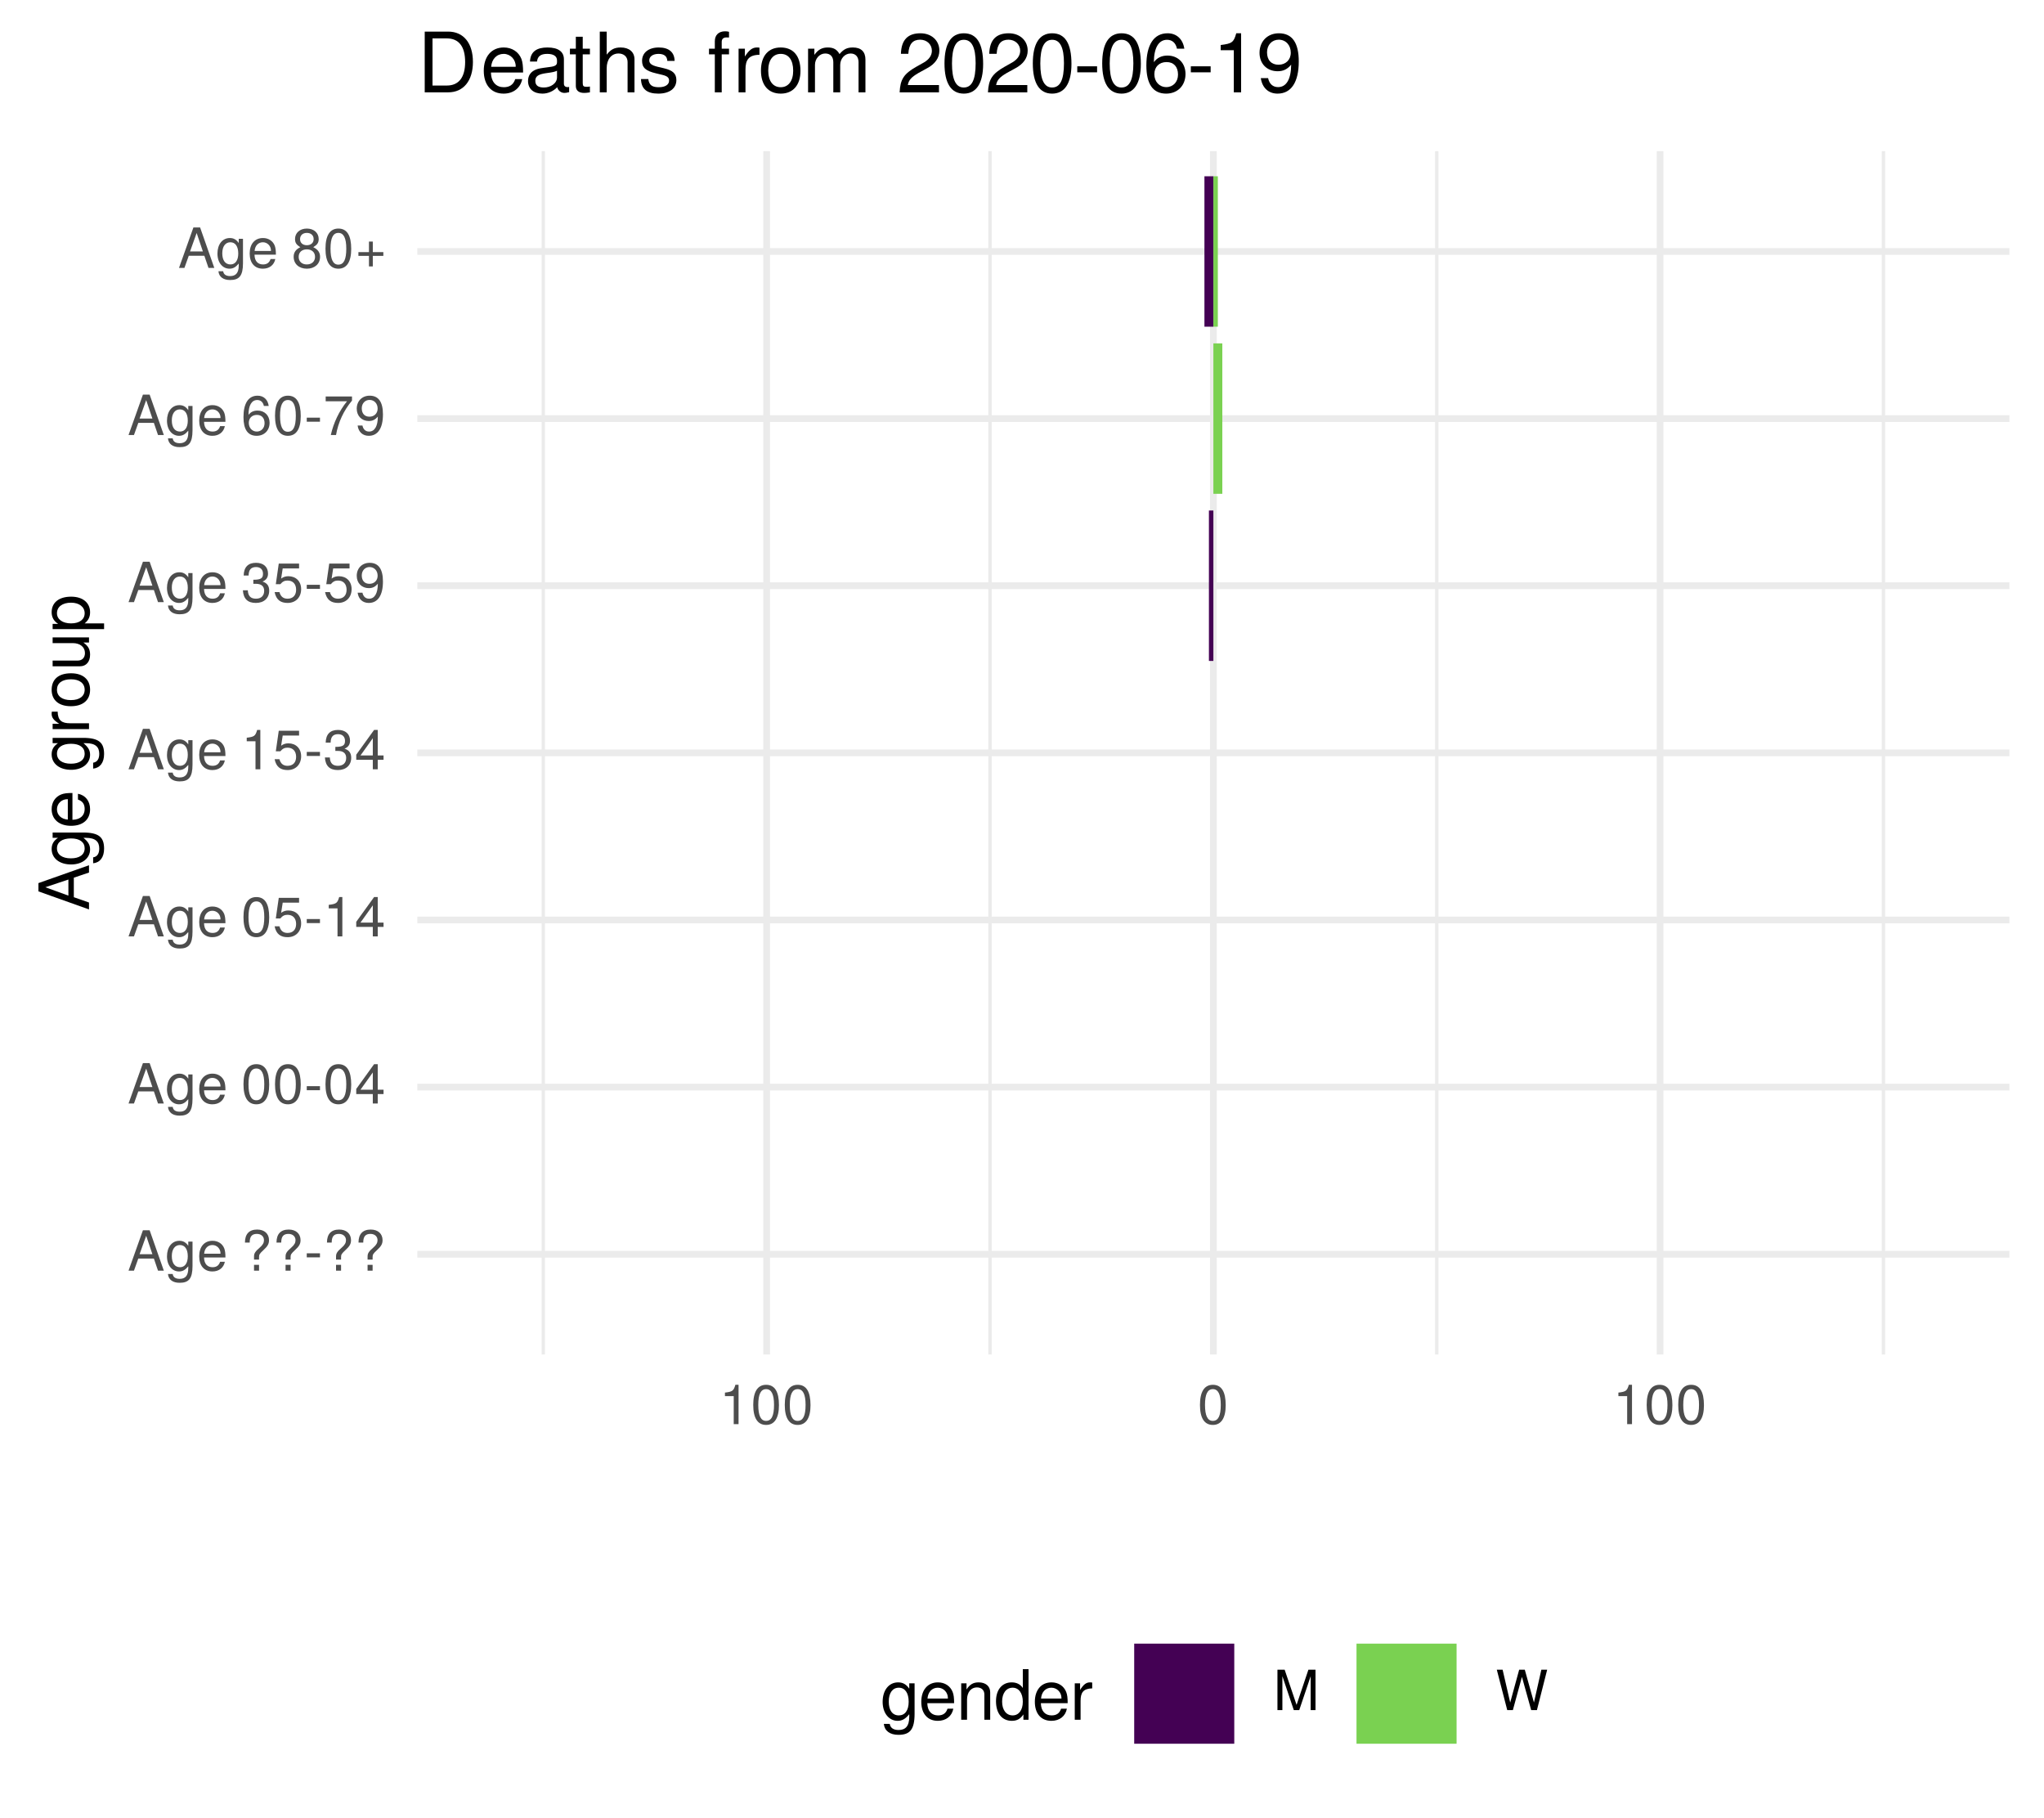
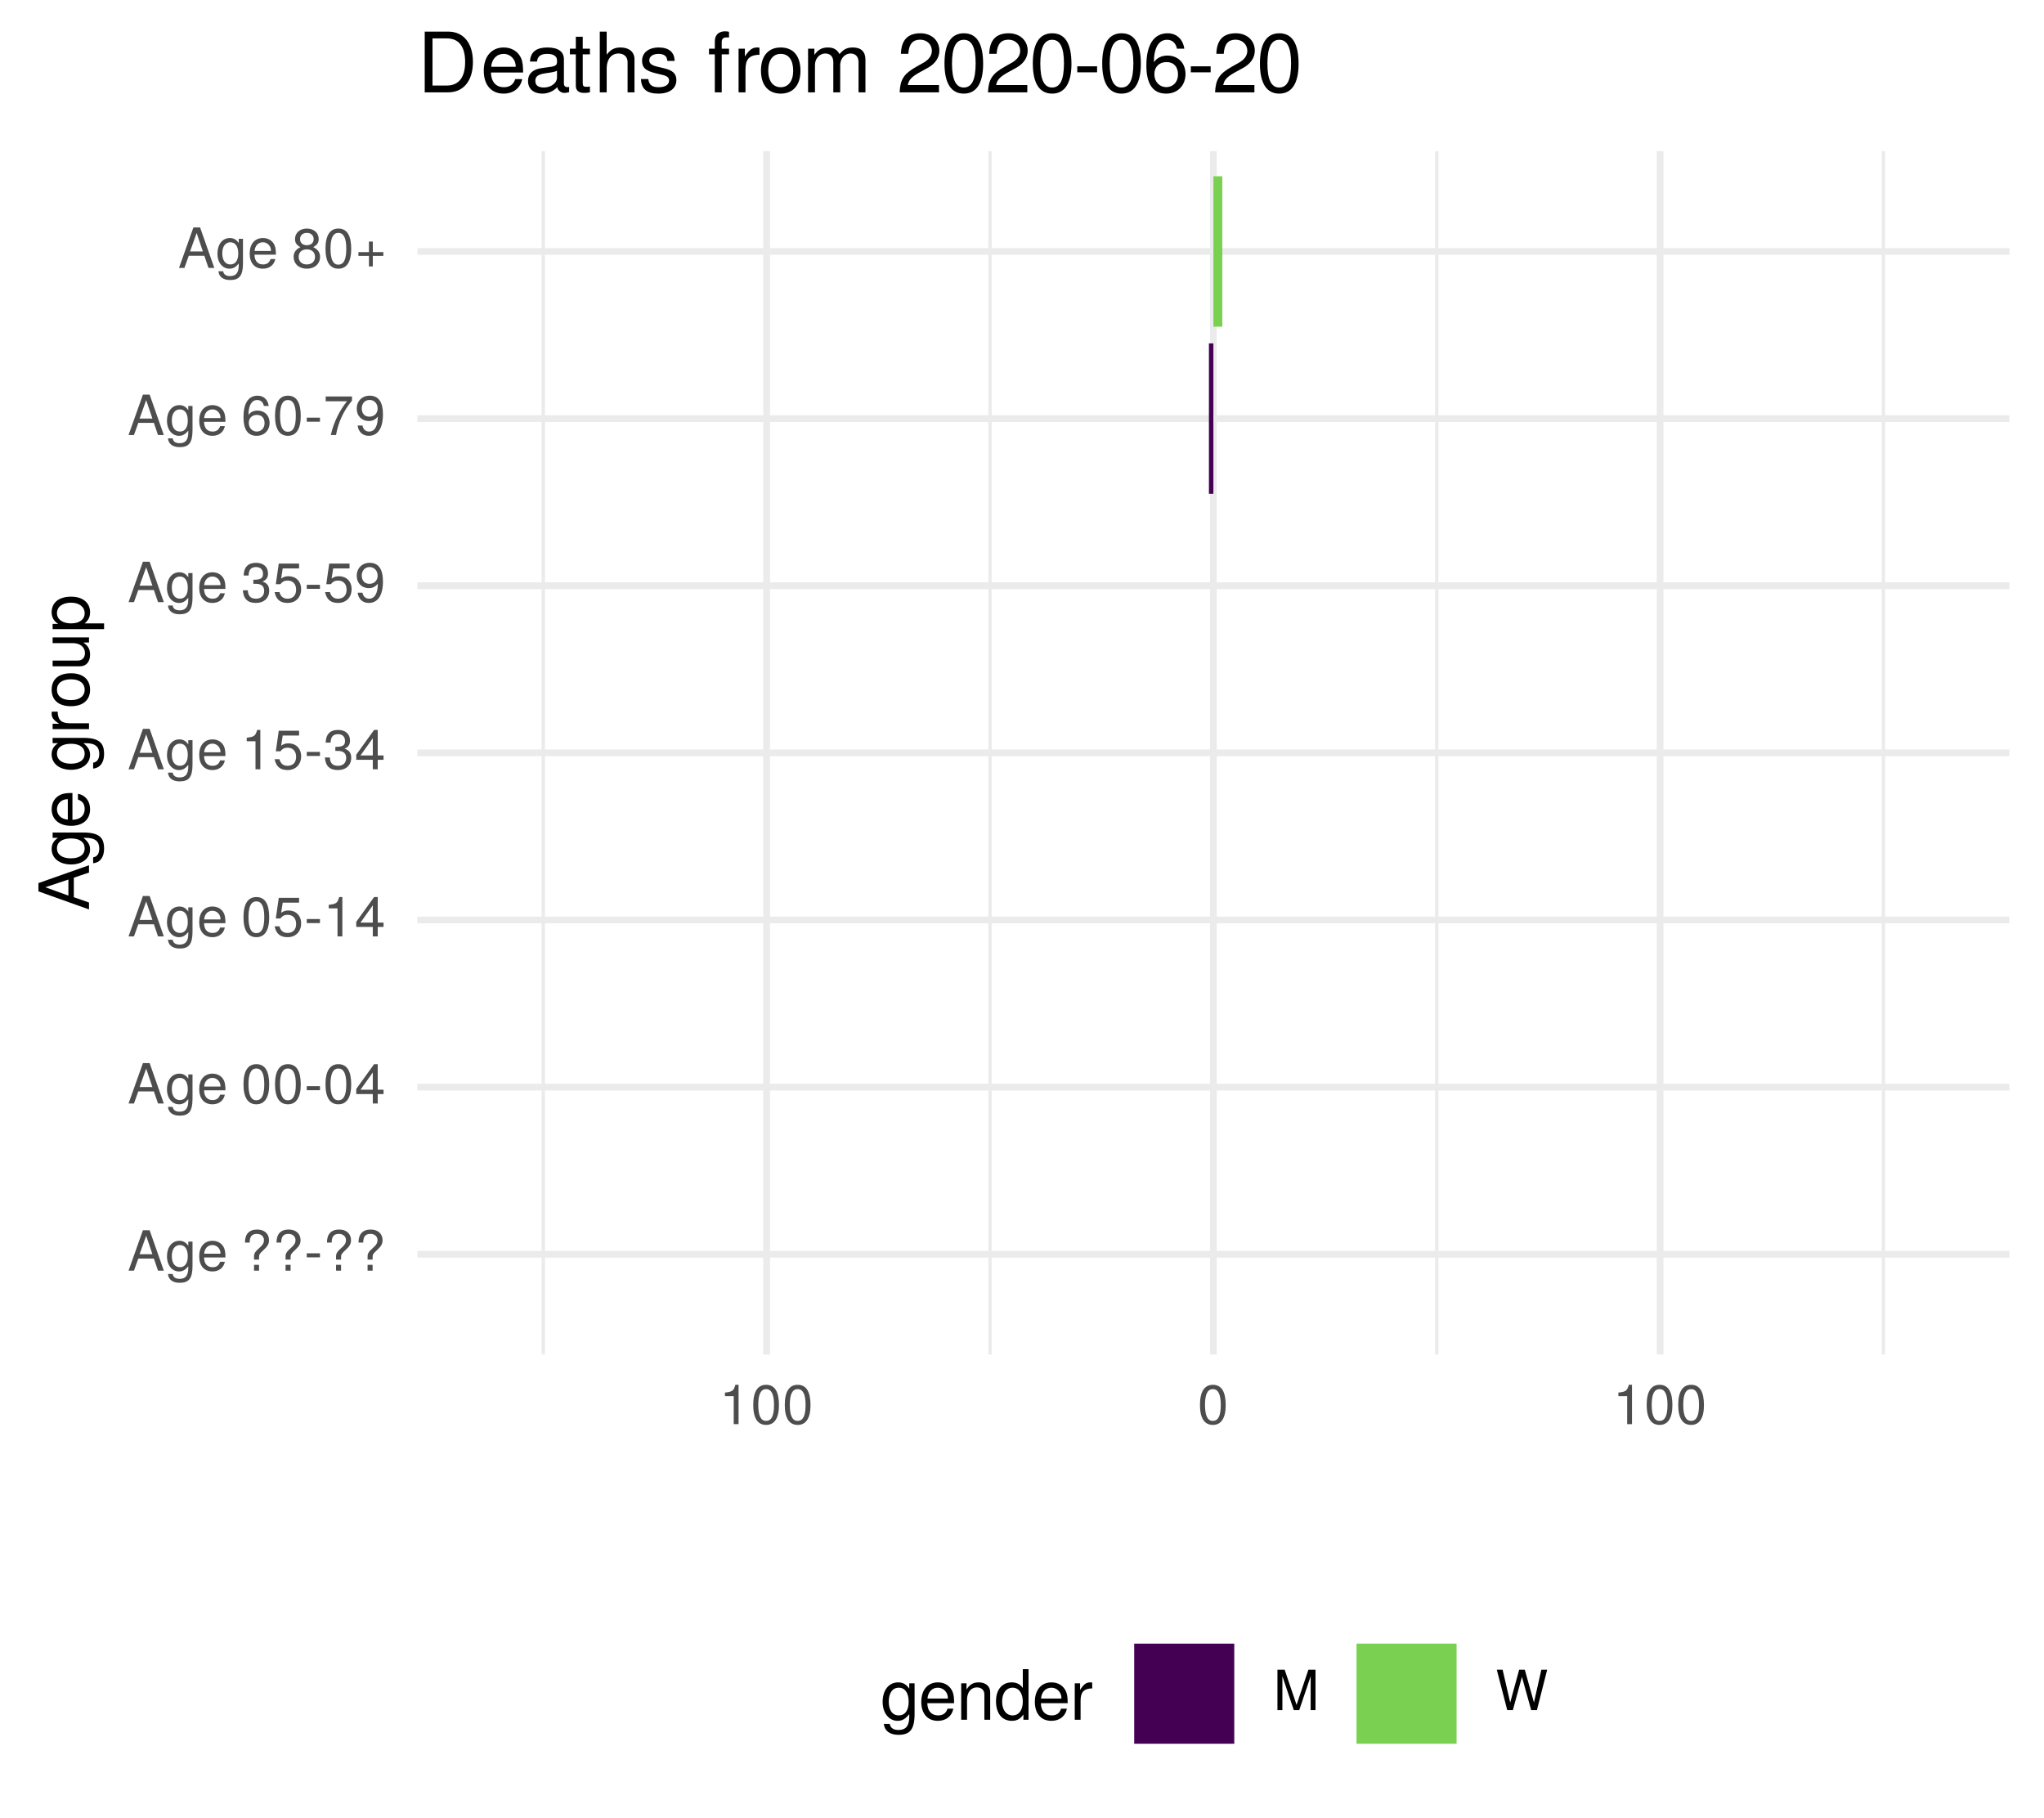
<svg xmlns="http://www.w3.org/2000/svg" xmlns:xlink="http://www.w3.org/1999/xlink" width="324pt" height="288pt" viewBox="0 0 324 288" version="1.1">
  <defs>
    <g>
      <symbol overflow="visible" id="glyph0-0">
        <path style="stroke:none;" d="" />
      </symbol>
      <symbol overflow="visible" id="glyph0-1">
        <path style="stroke:none;" d="M 5.75 0 L 3.5 -6.406 L 2.438 -6.406 L 0.156 0 L 1.016 0 L 1.703 -1.922 L 4.172 -1.922 L 4.828 0 Z M 3.938 -2.609 L 1.906 -2.609 L 2.953 -5.531 Z M 3.938 -2.609 " />
      </symbol>
      <symbol overflow="visible" id="glyph0-2">
        <path style="stroke:none;" d="M 4.297 -0.75 L 4.297 -4.609 L 3.625 -4.609 L 3.625 -3.938 C 3.25 -4.484 2.812 -4.734 2.219 -4.734 C 1.047 -4.734 0.25 -3.75 0.25 -2.266 C 0.25 -0.812 1.078 0.125 2.156 0.125 C 2.734 0.125 3.141 -0.109 3.625 -0.688 L 3.625 -0.391 C 3.625 0.828 3.125 1.297 2.266 1.297 C 1.688 1.297 1.234 1.094 1.156 0.531 L 0.406 0.531 C 0.484 1.406 1.156 1.922 2.25 1.922 C 3.688 1.922 4.297 1.281 4.297 -0.75 Z M 3.547 -2.281 C 3.547 -1.172 3.078 -0.547 2.312 -0.547 C 1.5 -0.547 1.016 -1.188 1.016 -2.312 C 1.016 -3.406 1.516 -4.062 2.297 -4.062 C 3.094 -4.062 3.547 -3.391 3.547 -2.281 Z M 3.547 -2.281 " />
      </symbol>
      <symbol overflow="visible" id="glyph0-3">
        <path style="stroke:none;" d="M 4.516 -2.094 C 4.516 -2.766 4.453 -3.188 4.328 -3.531 C 4.031 -4.281 3.328 -4.734 2.469 -4.734 C 1.172 -4.734 0.359 -3.797 0.359 -2.281 C 0.359 -0.766 1.156 0.125 2.453 0.125 C 3.5 0.125 4.234 -0.469 4.422 -1.406 L 3.672 -1.406 C 3.469 -0.797 3.062 -0.547 2.469 -0.547 C 1.703 -0.547 1.141 -1.031 1.125 -2.094 Z M 3.734 -2.75 C 3.734 -2.75 3.734 -2.703 3.719 -2.688 L 1.141 -2.688 C 1.203 -3.516 1.719 -4.062 2.453 -4.062 C 3.172 -4.062 3.734 -3.469 3.734 -2.75 Z M 3.734 -2.75 " />
      </symbol>
      <symbol overflow="visible" id="glyph0-4">
        <path style="stroke:none;" d="" />
      </symbol>
      <symbol overflow="visible" id="glyph0-5">
        <path style="stroke:none;" d="M 4.422 -4.828 C 4.422 -5.859 3.688 -6.516 2.547 -6.516 C 1.281 -6.516 0.609 -5.812 0.609 -4.453 L 1.359 -4.453 C 1.359 -5.422 1.719 -5.828 2.5 -5.828 C 3.172 -5.828 3.625 -5.422 3.625 -4.828 C 3.625 -4.422 3.438 -4.078 2.969 -3.672 C 2.453 -3.203 2.453 -3.203 2.297 -3 C 2.109 -2.75 2.047 -2.547 2.047 -2.234 L 2.047 -1.75 L 2.844 -1.75 L 2.844 -2.156 C 2.844 -2.547 2.938 -2.703 3.531 -3.25 C 4.203 -3.859 4.422 -4.25 4.422 -4.828 Z M 2.844 0 L 2.844 -0.922 L 2.047 -0.922 L 2.047 0 Z M 2.844 0 " />
      </symbol>
      <symbol overflow="visible" id="glyph0-6">
        <path style="stroke:none;" d="M 2.5 -2.109 L 2.5 -2.75 L 0.406 -2.75 L 0.406 -2.109 Z M 2.5 -2.109 " />
      </symbol>
      <symbol overflow="visible" id="glyph0-7">
        <path style="stroke:none;" d="M 4.453 -3 C 4.453 -5.156 3.781 -6.234 2.422 -6.234 C 1.078 -6.234 0.375 -5.141 0.375 -3.047 C 0.375 -0.953 1.078 0.125 2.422 0.125 C 3.734 0.125 4.453 -0.953 4.453 -3 Z M 3.672 -3.062 C 3.672 -1.297 3.266 -0.516 2.406 -0.516 C 1.578 -0.516 1.172 -1.344 1.172 -3.047 C 1.172 -4.75 1.578 -5.547 2.422 -5.547 C 3.25 -5.547 3.672 -4.734 3.672 -3.062 Z M 3.672 -3.062 " />
      </symbol>
      <symbol overflow="visible" id="glyph0-8">
        <path style="stroke:none;" d="M 4.578 -1.5 L 4.578 -2.188 L 3.656 -2.188 L 3.656 -6.234 L 3.078 -6.234 L 0.25 -2.312 L 0.25 -1.5 L 2.875 -1.5 L 2.875 0 L 3.656 0 L 3.656 -1.5 Z M 2.875 -2.188 L 0.922 -2.188 L 2.875 -4.922 Z M 2.875 -2.188 " />
      </symbol>
      <symbol overflow="visible" id="glyph0-9">
        <path style="stroke:none;" d="M 4.516 -2.062 C 4.516 -3.297 3.688 -4.109 2.5 -4.109 C 2.062 -4.109 1.703 -4 1.344 -3.734 L 1.594 -5.344 L 4.188 -5.344 L 4.188 -6.109 L 0.969 -6.109 L 0.5 -2.844 L 1.219 -2.844 C 1.578 -3.266 1.875 -3.422 2.359 -3.422 C 3.188 -3.422 3.719 -2.891 3.719 -1.969 C 3.719 -1.062 3.203 -0.547 2.359 -0.547 C 1.688 -0.547 1.266 -0.891 1.078 -1.594 L 0.312 -1.594 C 0.562 -0.359 1.266 0.125 2.375 0.125 C 3.641 0.125 4.516 -0.75 4.516 -2.062 Z M 4.516 -2.062 " />
      </symbol>
      <symbol overflow="visible" id="glyph0-10">
        <path style="stroke:none;" d="M 3.047 0 L 3.047 -6.234 L 2.547 -6.234 C 2.266 -5.281 2.094 -5.141 0.891 -5 L 0.891 -4.438 L 2.281 -4.438 L 2.281 0 Z M 3.047 0 " />
      </symbol>
      <symbol overflow="visible" id="glyph0-11">
        <path style="stroke:none;" d="M 4.453 -1.812 C 4.453 -2.562 4.141 -3.016 3.391 -3.266 C 3.969 -3.5 4.266 -3.891 4.266 -4.516 C 4.266 -5.594 3.547 -6.234 2.359 -6.234 C 1.109 -6.234 0.438 -5.547 0.406 -4.219 L 1.188 -4.219 C 1.203 -5.141 1.578 -5.562 2.375 -5.562 C 3.062 -5.562 3.469 -5.156 3.469 -4.5 C 3.469 -3.828 3.188 -3.547 1.938 -3.547 L 1.938 -2.906 L 2.359 -2.906 C 3.219 -2.906 3.656 -2.5 3.656 -1.797 C 3.656 -1.016 3.172 -0.547 2.359 -0.547 C 1.516 -0.547 1.109 -0.969 1.062 -1.875 L 0.281 -1.875 C 0.375 -0.5 1.062 0.125 2.344 0.125 C 3.625 0.125 4.453 -0.641 4.453 -1.812 Z M 4.453 -1.812 " />
      </symbol>
      <symbol overflow="visible" id="glyph0-12">
        <path style="stroke:none;" d="M 4.484 -3.266 C 4.484 -5.219 3.797 -6.234 2.375 -6.234 C 1.188 -6.234 0.328 -5.391 0.328 -4.172 C 0.328 -3.016 1.125 -2.219 2.25 -2.219 C 2.844 -2.219 3.266 -2.438 3.672 -2.922 C 3.672 -1.406 3.172 -0.547 2.281 -0.547 C 1.734 -0.547 1.359 -0.891 1.234 -1.5 L 0.469 -1.5 C 0.609 -0.469 1.281 0.125 2.234 0.125 C 3.688 0.125 4.484 -1.109 4.484 -3.266 Z M 3.641 -4.188 C 3.641 -3.422 3.094 -2.906 2.344 -2.906 C 1.594 -2.906 1.125 -3.391 1.125 -4.234 C 1.125 -5.016 1.656 -5.562 2.359 -5.562 C 3.094 -5.562 3.641 -5 3.641 -4.188 Z M 3.641 -4.188 " />
      </symbol>
      <symbol overflow="visible" id="glyph0-13">
        <path style="stroke:none;" d="M 4.516 -1.938 C 4.516 -3.094 3.719 -3.875 2.609 -3.875 C 1.984 -3.875 1.5 -3.641 1.172 -3.188 C 1.172 -4.703 1.672 -5.547 2.562 -5.547 C 3.109 -5.547 3.484 -5.203 3.609 -4.609 L 4.375 -4.609 C 4.234 -5.625 3.562 -6.234 2.609 -6.234 C 1.156 -6.234 0.375 -5.016 0.375 -2.844 C 0.375 -0.891 1.047 0.125 2.469 0.125 C 3.656 0.125 4.516 -0.719 4.516 -1.938 Z M 3.719 -1.875 C 3.719 -1.094 3.188 -0.547 2.484 -0.547 C 1.766 -0.547 1.219 -1.125 1.219 -1.922 C 1.219 -2.688 1.734 -3.188 2.5 -3.188 C 3.25 -3.188 3.719 -2.703 3.719 -1.875 Z M 3.719 -1.875 " />
      </symbol>
      <symbol overflow="visible" id="glyph0-14">
        <path style="stroke:none;" d="M 4.578 -5.453 L 4.578 -6.109 L 0.406 -6.109 L 0.406 -5.344 L 3.781 -5.344 C 2.531 -3.781 1.656 -1.953 1.219 0 L 2.047 0 C 2.391 -2.016 3.266 -3.891 4.578 -5.453 Z M 4.578 -5.453 " />
      </symbol>
      <symbol overflow="visible" id="glyph0-15">
        <path style="stroke:none;" d="M 4.516 -1.766 C 4.516 -2.453 4.156 -2.938 3.438 -3.281 C 4.078 -3.672 4.297 -3.984 4.297 -4.578 C 4.297 -5.547 3.531 -6.234 2.422 -6.234 C 1.312 -6.234 0.547 -5.547 0.547 -4.578 C 0.547 -4 0.75 -3.672 1.391 -3.281 C 0.672 -2.938 0.328 -2.453 0.328 -1.766 C 0.328 -0.625 1.188 0.125 2.422 0.125 C 3.656 0.125 4.516 -0.625 4.516 -1.766 Z M 3.5 -4.562 C 3.5 -3.969 3.062 -3.594 2.422 -3.594 C 1.766 -3.594 1.344 -3.969 1.344 -4.562 C 1.344 -5.156 1.766 -5.547 2.422 -5.547 C 3.078 -5.547 3.5 -5.156 3.5 -4.562 Z M 3.719 -1.75 C 3.719 -1.016 3.188 -0.547 2.406 -0.547 C 1.641 -0.547 1.125 -1.016 1.125 -1.75 C 1.125 -2.484 1.641 -2.938 2.422 -2.938 C 3.188 -2.938 3.719 -2.484 3.719 -1.75 Z M 3.719 -1.75 " />
      </symbol>
      <symbol overflow="visible" id="glyph0-16">
        <path style="stroke:none;" d="M 4.547 -1.906 L 4.547 -2.5 L 2.875 -2.5 L 2.875 -4.172 L 2.266 -4.172 L 2.266 -2.5 L 0.594 -2.5 L 0.594 -1.906 L 2.266 -1.906 L 2.266 -0.234 L 2.875 -0.234 L 2.875 -1.906 Z M 4.547 -1.906 " />
      </symbol>
      <symbol overflow="visible" id="glyph0-17">
        <path style="stroke:none;" d="M 6.688 0 L 6.688 -6.406 L 5.562 -6.406 L 3.688 -0.828 L 1.797 -6.406 L 0.656 -6.406 L 0.656 0 L 1.438 0 L 1.438 -5.375 L 3.25 0 L 4.109 0 L 5.922 -5.375 L 5.922 0 Z M 6.688 0 " />
      </symbol>
      <symbol overflow="visible" id="glyph0-18">
        <path style="stroke:none;" d="M 8.172 -6.406 L 7.25 -6.406 L 6.078 -1.203 L 4.625 -6.406 L 3.734 -6.406 L 2.312 -1.203 L 1.109 -6.406 L 0.188 -6.406 L 1.844 0 L 2.734 0 L 4.172 -5.266 L 5.641 0 L 6.547 0 Z M 8.172 -6.406 " />
      </symbol>
      <symbol overflow="visible" id="glyph1-0">
        <path style="stroke:none;" d="" />
      </symbol>
      <symbol overflow="visible" id="glyph1-1">
        <path style="stroke:none;" d="M 0 -7.188 L -8.016 -4.359 L -8.016 -3.047 L 0 -0.188 L 0 -1.281 L -2.406 -2.125 L -2.406 -5.219 L 0 -6.031 Z M -3.266 -4.922 L -3.266 -2.375 L -6.922 -3.703 Z M -3.266 -4.922 " />
      </symbol>
      <symbol overflow="visible" id="glyph1-2">
        <path style="stroke:none;" d="M -0.953 -5.375 L -5.766 -5.375 L -5.766 -4.531 L -4.922 -4.531 C -5.609 -4.062 -5.922 -3.516 -5.922 -2.766 C -5.922 -1.312 -4.703 -0.312 -2.828 -0.312 C -1.016 -0.312 0.172 -1.344 0.172 -2.688 C 0.172 -3.422 -0.141 -3.922 -0.875 -4.531 L -0.484 -4.531 C 1.047 -4.531 1.625 -3.906 1.625 -2.844 C 1.625 -2.109 1.359 -1.547 0.656 -1.438 L 0.656 -0.5 C 1.75 -0.609 2.391 -1.453 2.391 -2.812 C 2.391 -4.609 1.594 -5.375 -0.953 -5.375 Z M -2.844 -4.438 C -1.469 -4.438 -0.688 -3.844 -0.688 -2.875 C -0.688 -1.875 -1.484 -1.281 -2.875 -1.281 C -4.266 -1.281 -5.078 -1.891 -5.078 -2.875 C -5.078 -3.859 -4.25 -4.438 -2.844 -4.438 Z M -2.844 -4.438 " />
      </symbol>
      <symbol overflow="visible" id="glyph1-3">
        <path style="stroke:none;" d="M -2.625 -5.641 C -3.453 -5.641 -3.984 -5.578 -4.406 -5.406 C -5.359 -5.031 -5.922 -4.156 -5.922 -3.078 C -5.922 -1.469 -4.734 -0.438 -2.844 -0.438 C -0.953 -0.438 0.172 -1.438 0.172 -3.062 C 0.172 -4.375 -0.578 -5.297 -1.75 -5.516 L -1.75 -4.594 C -0.984 -4.344 -0.688 -3.828 -0.688 -3.094 C -0.688 -2.141 -1.297 -1.422 -2.625 -1.391 Z M -3.438 -4.656 C -3.438 -4.656 -3.391 -4.656 -3.359 -4.656 L -3.359 -1.422 C -4.391 -1.5 -5.078 -2.141 -5.078 -3.062 C -5.078 -3.969 -4.328 -4.656 -3.438 -4.656 Z M -3.438 -4.656 " />
      </symbol>
      <symbol overflow="visible" id="glyph1-4">
        <path style="stroke:none;" d="" />
      </symbol>
      <symbol overflow="visible" id="glyph1-5">
        <path style="stroke:none;" d="M -4.969 -3.531 L -5.891 -3.531 C -5.922 -3.375 -5.922 -3.297 -5.922 -3.172 C -5.922 -2.578 -5.578 -2.141 -4.719 -1.609 L -5.766 -1.609 L -5.766 -0.766 L 0 -0.766 L 0 -1.688 L -2.984 -1.688 C -4.297 -1.688 -4.938 -2.109 -4.969 -3.531 Z M -4.969 -3.531 " />
      </symbol>
      <symbol overflow="visible" id="glyph1-6">
        <path style="stroke:none;" d="M -2.844 -5.609 C -4.828 -5.609 -5.922 -4.656 -5.922 -2.984 C -5.922 -1.375 -4.812 -0.391 -2.875 -0.391 C -0.953 -0.391 0.172 -1.359 0.172 -3 C 0.172 -4.625 -0.953 -5.609 -2.844 -5.609 Z M -2.844 -4.656 C -1.5 -4.656 -0.688 -4.016 -0.688 -3 C -0.688 -1.984 -1.484 -1.359 -2.875 -1.359 C -4.266 -1.359 -5.078 -1.984 -5.078 -3 C -5.078 -4.031 -4.281 -4.656 -2.844 -4.656 Z M -2.844 -4.656 " />
      </symbol>
      <symbol overflow="visible" id="glyph1-7">
        <path style="stroke:none;" d="M 0 -5.297 L -5.766 -5.297 L -5.766 -4.391 L -2.578 -4.391 C -1.406 -4.391 -0.641 -3.766 -0.641 -2.812 C -0.641 -2.094 -1.078 -1.625 -1.766 -1.625 L -5.766 -1.625 L -5.766 -0.719 L -1.406 -0.719 C -0.453 -0.719 0.172 -1.438 0.172 -2.547 C 0.172 -3.406 -0.125 -3.938 -0.891 -4.484 L 0 -4.484 Z M 0 -5.297 " />
      </symbol>
      <symbol overflow="visible" id="glyph1-8">
        <path style="stroke:none;" d="M -2.828 -5.75 C -4.766 -5.75 -5.922 -4.812 -5.922 -3.281 C -5.922 -2.5 -5.578 -1.875 -4.891 -1.438 L -5.766 -1.438 L -5.766 -0.609 L 2.391 -0.609 L 2.391 -1.516 L -0.688 -1.516 C -0.094 -2 0.172 -2.547 0.172 -3.281 C 0.172 -4.781 -0.984 -5.75 -2.828 -5.75 Z M -2.844 -4.797 C -1.547 -4.797 -0.688 -4.125 -0.688 -3.125 C -0.688 -2.156 -1.484 -1.516 -2.844 -1.516 C -4.188 -1.516 -5.078 -2.156 -5.078 -3.125 C -5.078 -4.141 -4.219 -4.797 -2.844 -4.797 Z M -2.844 -4.797 " />
      </symbol>
      <symbol overflow="visible" id="glyph2-0">
        <path style="stroke:none;" d="" />
      </symbol>
      <symbol overflow="visible" id="glyph2-1">
        <path style="stroke:none;" d="M 5.375 -0.953 L 5.375 -5.766 L 4.531 -5.766 L 4.531 -4.922 C 4.062 -5.609 3.516 -5.922 2.766 -5.922 C 1.312 -5.922 0.312 -4.703 0.312 -2.828 C 0.312 -1.016 1.344 0.172 2.688 0.172 C 3.422 0.172 3.922 -0.141 4.531 -0.875 L 4.531 -0.484 C 4.531 1.047 3.906 1.625 2.844 1.625 C 2.109 1.625 1.547 1.359 1.438 0.656 L 0.5 0.656 C 0.609 1.75 1.453 2.391 2.812 2.391 C 4.609 2.391 5.375 1.594 5.375 -0.953 Z M 4.438 -2.844 C 4.438 -1.469 3.844 -0.688 2.875 -0.688 C 1.875 -0.688 1.281 -1.484 1.281 -2.875 C 1.281 -4.266 1.891 -5.078 2.875 -5.078 C 3.859 -5.078 4.438 -4.25 4.438 -2.844 Z M 4.438 -2.844 " />
      </symbol>
      <symbol overflow="visible" id="glyph2-2">
        <path style="stroke:none;" d="M 5.641 -2.625 C 5.641 -3.453 5.578 -3.984 5.406 -4.406 C 5.031 -5.359 4.156 -5.922 3.078 -5.922 C 1.469 -5.922 0.438 -4.734 0.438 -2.844 C 0.438 -0.953 1.438 0.172 3.062 0.172 C 4.375 0.172 5.297 -0.578 5.516 -1.75 L 4.594 -1.75 C 4.344 -0.984 3.828 -0.688 3.094 -0.688 C 2.141 -0.688 1.422 -1.297 1.391 -2.625 Z M 4.656 -3.438 C 4.656 -3.438 4.656 -3.391 4.656 -3.359 L 1.422 -3.359 C 1.5 -4.391 2.141 -5.078 3.062 -5.078 C 3.969 -5.078 4.656 -4.328 4.656 -3.438 Z M 4.656 -3.438 " />
      </symbol>
      <symbol overflow="visible" id="glyph2-3">
        <path style="stroke:none;" d="M 5.359 0 L 5.359 -4.359 C 5.359 -5.312 4.641 -5.922 3.531 -5.922 C 2.672 -5.922 2.125 -5.594 1.609 -4.797 L 1.609 -5.766 L 0.766 -5.766 L 0.766 0 L 1.688 0 L 1.688 -3.172 C 1.688 -4.359 2.328 -5.125 3.25 -5.125 C 3.984 -5.125 4.438 -4.688 4.438 -4 L 4.438 0 Z M 5.359 0 " />
      </symbol>
      <symbol overflow="visible" id="glyph2-4">
        <path style="stroke:none;" d="M 5.438 0 L 5.438 -8.016 L 4.531 -8.016 L 4.531 -5.031 C 4.141 -5.625 3.531 -5.922 2.766 -5.922 C 1.266 -5.922 0.281 -4.781 0.281 -2.938 C 0.281 -0.984 1.25 0.172 2.797 0.172 C 3.594 0.172 4.141 -0.125 4.625 -0.844 L 4.625 0 Z M 4.531 -2.859 C 4.531 -1.531 3.891 -0.688 2.922 -0.688 C 1.906 -0.688 1.25 -1.547 1.25 -2.875 C 1.25 -4.219 1.906 -5.078 2.922 -5.078 C 3.906 -5.078 4.531 -4.188 4.531 -2.859 Z M 4.531 -2.859 " />
      </symbol>
      <symbol overflow="visible" id="glyph2-5">
        <path style="stroke:none;" d="M 3.531 -4.969 L 3.531 -5.891 C 3.375 -5.922 3.297 -5.922 3.172 -5.922 C 2.578 -5.922 2.141 -5.578 1.609 -4.719 L 1.609 -5.766 L 0.766 -5.766 L 0.766 0 L 1.688 0 L 1.688 -2.984 C 1.688 -4.297 2.109 -4.938 3.531 -4.969 Z M 3.531 -4.969 " />
      </symbol>
      <symbol overflow="visible" id="glyph3-0">
        <path style="stroke:none;" d="" />
      </symbol>
      <symbol overflow="visible" id="glyph3-1">
        <path style="stroke:none;" d="M 8.812 -4.812 C 8.812 -7.797 7.328 -9.625 4.891 -9.625 L 1.172 -9.625 L 1.172 0 L 4.891 0 C 7.312 0 8.812 -1.828 8.812 -4.812 Z M 7.578 -4.812 C 7.578 -2.375 6.578 -1.078 4.672 -1.078 L 2.406 -1.078 L 2.406 -8.547 L 4.672 -8.547 C 6.578 -8.547 7.578 -7.266 7.578 -4.812 Z M 7.578 -4.812 " />
      </symbol>
      <symbol overflow="visible" id="glyph3-2">
        <path style="stroke:none;" d="M 6.766 -3.141 C 6.766 -4.141 6.688 -4.781 6.5 -5.297 C 6.047 -6.438 4.984 -7.109 3.703 -7.109 C 1.766 -7.109 0.531 -5.688 0.531 -3.422 C 0.531 -1.156 1.734 0.203 3.672 0.203 C 5.25 0.203 6.344 -0.703 6.625 -2.094 L 5.516 -2.094 C 5.219 -1.188 4.594 -0.812 3.703 -0.812 C 2.562 -0.812 1.703 -1.562 1.672 -3.141 Z M 5.594 -4.125 C 5.594 -4.125 5.594 -4.062 5.578 -4.047 L 1.703 -4.047 C 1.797 -5.266 2.578 -6.094 3.688 -6.094 C 4.766 -6.094 5.594 -5.203 5.594 -4.125 Z M 5.594 -4.125 " />
      </symbol>
      <symbol overflow="visible" id="glyph3-3">
        <path style="stroke:none;" d="M 7.062 -0.031 L 7.062 -0.859 C 6.938 -0.828 6.891 -0.828 6.828 -0.828 C 6.438 -0.828 6.234 -1.031 6.234 -1.375 L 6.234 -5.234 C 6.234 -6.453 5.328 -7.109 3.625 -7.109 C 1.953 -7.109 0.922 -6.469 0.859 -4.875 L 1.969 -4.875 C 2.062 -5.719 2.562 -6.094 3.594 -6.094 C 4.578 -6.094 5.141 -5.734 5.141 -5.062 L 5.141 -4.781 C 5.141 -4.312 4.859 -4.125 3.984 -4.016 C 2.422 -3.812 2.188 -3.766 1.766 -3.594 C 0.969 -3.266 0.547 -2.641 0.547 -1.797 C 0.547 -0.547 1.422 0.203 2.828 0.203 C 3.703 0.203 4.562 -0.172 5.172 -0.812 C 5.297 -0.297 5.766 0.094 6.312 0.094 C 6.531 0.094 6.703 0.062 7.062 -0.031 Z M 5.141 -2.391 C 5.141 -1.406 4.125 -0.766 3.062 -0.766 C 2.203 -0.766 1.703 -1.062 1.703 -1.828 C 1.703 -2.547 2.188 -2.859 3.359 -3.031 C 4.531 -3.188 4.766 -3.25 5.141 -3.422 Z M 5.141 -2.391 " />
      </symbol>
      <symbol overflow="visible" id="glyph3-4">
        <path style="stroke:none;" d="M 3.359 0 L 3.359 -0.922 C 3.203 -0.891 3.031 -0.875 2.828 -0.875 C 2.344 -0.875 2.219 -1 2.219 -1.484 L 2.219 -6.016 L 3.359 -6.016 L 3.359 -6.922 L 2.219 -6.922 L 2.219 -8.812 L 1.125 -8.812 L 1.125 -6.922 L 0.188 -6.922 L 0.188 -6.016 L 1.125 -6.016 L 1.125 -1 C 1.125 -0.297 1.594 0.094 2.453 0.094 C 2.719 0.094 2.984 0.062 3.359 0 Z M 3.359 0 " />
      </symbol>
      <symbol overflow="visible" id="glyph3-5">
        <path style="stroke:none;" d="M 6.422 0 L 6.422 -5.234 C 6.422 -6.391 5.578 -7.109 4.234 -7.109 C 3.266 -7.109 2.672 -6.812 2.016 -5.969 L 2.016 -9.625 L 0.922 -9.625 L 0.922 0 L 2.016 0 L 2.016 -3.812 C 2.016 -5.234 2.766 -6.156 3.891 -6.156 C 4.672 -6.156 5.328 -5.703 5.328 -4.797 L 5.328 0 Z M 6.422 0 " />
      </symbol>
      <symbol overflow="visible" id="glyph3-6">
        <path style="stroke:none;" d="M 6.062 -1.938 C 6.062 -2.969 5.484 -3.484 4.109 -3.812 L 3.047 -4.062 C 2.156 -4.281 1.766 -4.562 1.766 -5.062 C 1.766 -5.688 2.344 -6.094 3.234 -6.094 C 4.125 -6.094 4.594 -5.719 4.625 -4.984 L 5.781 -4.984 C 5.766 -6.344 4.875 -7.109 3.281 -7.109 C 1.656 -7.109 0.625 -6.281 0.625 -5 C 0.625 -3.922 1.172 -3.406 2.812 -3.016 L 3.844 -2.766 C 4.609 -2.578 4.906 -2.344 4.906 -1.844 C 4.906 -1.203 4.266 -0.812 3.297 -0.812 C 2.312 -0.812 1.75 -1.062 1.609 -2.109 L 0.453 -2.109 C 0.5 -0.516 1.406 0.203 3.203 0.203 C 4.953 0.203 6.062 -0.609 6.062 -1.938 Z M 6.062 -1.938 " />
      </symbol>
      <symbol overflow="visible" id="glyph3-7">
        <path style="stroke:none;" d="" />
      </symbol>
      <symbol overflow="visible" id="glyph3-8">
        <path style="stroke:none;" d="M 3.406 -6.016 L 3.406 -6.922 L 2.25 -6.922 L 2.25 -8 C 2.25 -8.469 2.516 -8.703 3.031 -8.703 C 3.109 -8.703 3.156 -8.703 3.406 -8.688 L 3.406 -9.594 C 3.156 -9.656 3.016 -9.672 2.781 -9.672 C 1.766 -9.672 1.156 -9.078 1.156 -8.094 L 1.156 -6.922 L 0.234 -6.922 L 0.234 -6.016 L 1.156 -6.016 L 1.156 0 L 2.25 0 L 2.25 -6.016 Z M 3.406 -6.016 " />
      </symbol>
      <symbol overflow="visible" id="glyph3-9">
        <path style="stroke:none;" d="M 4.234 -5.953 L 4.234 -7.078 C 4.047 -7.109 3.969 -7.109 3.812 -7.109 C 3.109 -7.109 2.562 -6.688 1.922 -5.672 L 1.922 -6.922 L 0.922 -6.922 L 0.922 0 L 2.016 0 L 2.016 -3.594 C 2.016 -5.156 2.531 -5.922 4.234 -5.953 Z M 4.234 -5.953 " />
      </symbol>
      <symbol overflow="visible" id="glyph3-10">
        <path style="stroke:none;" d="M 6.734 -3.406 C 6.734 -5.797 5.578 -7.109 3.594 -7.109 C 1.656 -7.109 0.469 -5.781 0.469 -3.453 C 0.469 -1.141 1.641 0.203 3.609 0.203 C 5.547 0.203 6.734 -1.141 6.734 -3.406 Z M 5.578 -3.422 C 5.578 -1.797 4.812 -0.812 3.609 -0.812 C 2.375 -0.812 1.625 -1.781 1.625 -3.453 C 1.625 -5.125 2.375 -6.094 3.609 -6.094 C 4.844 -6.094 5.578 -5.141 5.578 -3.422 Z M 5.578 -3.422 " />
      </symbol>
      <symbol overflow="visible" id="glyph3-11">
        <path style="stroke:none;" d="M 10.031 0 L 10.031 -5.188 C 10.031 -6.438 9.344 -7.109 8.047 -7.109 C 7.125 -7.109 6.578 -6.844 5.922 -6.062 C 5.516 -6.797 4.969 -7.109 4.062 -7.109 C 3.141 -7.109 2.531 -6.766 1.938 -5.938 L 1.938 -6.922 L 0.938 -6.922 L 0.938 0 L 2.031 0 L 2.031 -4.344 C 2.031 -5.344 2.766 -6.156 3.656 -6.156 C 4.469 -6.156 4.938 -5.656 4.938 -4.766 L 4.938 0 L 6.031 0 L 6.031 -4.344 C 6.031 -5.344 6.766 -6.156 7.672 -6.156 C 8.469 -6.156 8.938 -5.641 8.938 -4.766 L 8.938 0 Z M 10.031 0 " />
      </symbol>
      <symbol overflow="visible" id="glyph3-12">
        <path style="stroke:none;" d="M 6.75 -6.609 C 6.75 -8.203 5.516 -9.359 3.75 -9.359 C 1.828 -9.359 0.719 -8.391 0.656 -6.109 L 1.828 -6.109 C 1.922 -7.688 2.562 -8.344 3.703 -8.344 C 4.766 -8.344 5.562 -7.594 5.562 -6.594 C 5.562 -5.844 5.125 -5.219 4.297 -4.734 L 3.078 -4.047 C 1.125 -2.938 0.547 -2.062 0.453 0 L 6.688 0 L 6.688 -1.156 L 1.75 -1.156 C 1.875 -1.922 2.297 -2.406 3.453 -3.078 L 4.766 -3.797 C 6.078 -4.484 6.75 -5.469 6.75 -6.609 Z M 6.75 -6.609 " />
      </symbol>
      <symbol overflow="visible" id="glyph3-13">
        <path style="stroke:none;" d="M 6.688 -4.5 C 6.688 -7.75 5.672 -9.359 3.625 -9.359 C 1.609 -9.359 0.562 -7.719 0.562 -4.578 C 0.562 -1.422 1.625 0.203 3.625 0.203 C 5.609 0.203 6.688 -1.422 6.688 -4.5 Z M 5.5 -4.609 C 5.5 -1.953 4.891 -0.766 3.609 -0.766 C 2.375 -0.766 1.75 -2 1.75 -4.562 C 1.75 -7.125 2.375 -8.328 3.625 -8.328 C 4.891 -8.328 5.5 -7.109 5.5 -4.609 Z M 5.5 -4.609 " />
      </symbol>
      <symbol overflow="visible" id="glyph3-14">
        <path style="stroke:none;" d="M 3.75 -3.172 L 3.75 -4.125 L 0.609 -4.125 L 0.609 -3.172 Z M 3.75 -3.172 " />
      </symbol>
      <symbol overflow="visible" id="glyph3-15">
        <path style="stroke:none;" d="M 6.766 -2.906 C 6.766 -4.641 5.578 -5.828 3.906 -5.828 C 2.984 -5.828 2.25 -5.469 1.75 -4.781 C 1.766 -7.062 2.516 -8.328 3.844 -8.328 C 4.656 -8.328 5.234 -7.812 5.406 -6.922 L 6.578 -6.922 C 6.344 -8.453 5.344 -9.359 3.922 -9.359 C 1.75 -9.359 0.562 -7.531 0.562 -4.266 C 0.562 -1.344 1.578 0.203 3.703 0.203 C 5.5 0.203 6.766 -1.062 6.766 -2.906 Z M 5.578 -2.812 C 5.578 -1.641 4.797 -0.828 3.719 -0.828 C 2.641 -0.828 1.828 -1.672 1.828 -2.875 C 1.828 -4.047 2.609 -4.797 3.766 -4.797 C 4.891 -4.797 5.578 -4.062 5.578 -2.812 Z M 5.578 -2.812 " />
      </symbol>
-       <symbol overflow="visible" id="glyph3-16">
-         <path style="stroke:none;" d="M 4.578 0 L 4.578 -9.359 L 3.812 -9.359 C 3.406 -7.922 3.141 -7.719 1.344 -7.5 L 1.344 -6.672 L 3.422 -6.672 L 3.422 0 Z M 4.578 0 " />
-       </symbol>
-       <symbol overflow="visible" id="glyph3-17">
-         <path style="stroke:none;" d="M 6.719 -4.891 C 6.719 -7.828 5.703 -9.359 3.562 -9.359 C 1.781 -9.359 0.5 -8.094 0.5 -6.266 C 0.5 -4.516 1.688 -3.344 3.375 -3.344 C 4.266 -3.344 4.906 -3.656 5.516 -4.391 C 5.5 -2.094 4.766 -0.828 3.438 -0.828 C 2.609 -0.828 2.047 -1.344 1.859 -2.25 L 0.703 -2.25 C 0.922 -0.719 1.922 0.203 3.359 0.203 C 5.547 0.203 6.719 -1.656 6.719 -4.891 Z M 5.453 -6.281 C 5.453 -5.141 4.641 -4.375 3.516 -4.375 C 2.391 -4.375 1.688 -5.094 1.688 -6.344 C 1.688 -7.531 2.484 -8.344 3.547 -8.344 C 4.641 -8.344 5.453 -7.5 5.453 -6.281 Z M 5.453 -6.281 " />
-       </symbol>
    </g>
    <clipPath id="clip1">
      <path d="M 85 23.957 L 87 23.957 L 87 214.648 L 85 214.648 Z M 85 23.957 " />
    </clipPath>
    <clipPath id="clip2">
      <path d="M 156 23.957 L 158 23.957 L 158 214.648 L 156 214.648 Z M 156 23.957 " />
    </clipPath>
    <clipPath id="clip3">
      <path d="M 227 23.957 L 229 23.957 L 229 214.648 L 227 214.648 Z M 227 23.957 " />
    </clipPath>
    <clipPath id="clip4">
      <path d="M 298 23.957 L 299 23.957 L 299 214.648 L 298 214.648 Z M 298 23.957 " />
    </clipPath>
    <clipPath id="clip5">
      <path d="M 66.152 198 L 318.523 198 L 318.523 200 L 66.152 200 Z M 66.152 198 " />
    </clipPath>
    <clipPath id="clip6">
      <path d="M 66.152 171 L 318.523 171 L 318.523 173 L 66.152 173 Z M 66.152 171 " />
    </clipPath>
    <clipPath id="clip7">
      <path d="M 66.152 145 L 318.523 145 L 318.523 147 L 66.152 147 Z M 66.152 145 " />
    </clipPath>
    <clipPath id="clip8">
      <path d="M 66.152 118 L 318.523 118 L 318.523 120 L 66.152 120 Z M 66.152 118 " />
    </clipPath>
    <clipPath id="clip9">
      <path d="M 66.152 92 L 318.523 92 L 318.523 94 L 66.152 94 Z M 66.152 92 " />
    </clipPath>
    <clipPath id="clip10">
      <path d="M 66.152 65 L 318.523 65 L 318.523 67 L 66.152 67 Z M 66.152 65 " />
    </clipPath>
    <clipPath id="clip11">
      <path d="M 66.152 39 L 318.523 39 L 318.523 41 L 66.152 41 Z M 66.152 39 " />
    </clipPath>
    <clipPath id="clip12">
      <path d="M 120 23.957 L 123 23.957 L 123 214.648 L 120 214.648 Z M 120 23.957 " />
    </clipPath>
    <clipPath id="clip13">
      <path d="M 191 23.957 L 193 23.957 L 193 214.648 L 191 214.648 Z M 191 23.957 " />
    </clipPath>
    <clipPath id="clip14">
      <path d="M 262 23.957 L 264 23.957 L 264 214.648 L 262 214.648 Z M 262 23.957 " />
    </clipPath>
  </defs>
-   <g id="surface2246">
+   <g id="surface2256">
    <rect x="0" y="0" width="324" height="288" style="fill:rgb(100%,100%,100%);fill-opacity:1;stroke:none;" />
    <g clip-path="url(#clip1)" clip-rule="nonzero">
      <path style="fill:none;stroke-width:0.533;stroke-linecap:butt;stroke-linejoin:round;stroke:rgb(92.157%,92.157%,92.157%);stroke-opacity:1;stroke-miterlimit:10;" d="M 86.121 214.652 L 86.121 23.957 " />
    </g>
    <g clip-path="url(#clip2)" clip-rule="nonzero">
      <path style="fill:none;stroke-width:0.533;stroke-linecap:butt;stroke-linejoin:round;stroke:rgb(92.157%,92.157%,92.157%);stroke-opacity:1;stroke-miterlimit:10;" d="M 156.93 214.652 L 156.93 23.957 " />
    </g>
    <g clip-path="url(#clip3)" clip-rule="nonzero">
      <path style="fill:none;stroke-width:0.533;stroke-linecap:butt;stroke-linejoin:round;stroke:rgb(92.157%,92.157%,92.157%);stroke-opacity:1;stroke-miterlimit:10;" d="M 227.742 214.652 L 227.742 23.957 " />
    </g>
    <g clip-path="url(#clip4)" clip-rule="nonzero">
      <path style="fill:none;stroke-width:0.533;stroke-linecap:butt;stroke-linejoin:round;stroke:rgb(92.157%,92.157%,92.157%);stroke-opacity:1;stroke-miterlimit:10;" d="M 298.551 214.652 L 298.551 23.957 " />
    </g>
    <g clip-path="url(#clip5)" clip-rule="nonzero">
      <path style="fill:none;stroke-width:1.067;stroke-linecap:butt;stroke-linejoin:round;stroke:rgb(92.157%,92.157%,92.157%);stroke-opacity:1;stroke-miterlimit:10;" d="M 66.152 198.762 L 318.52 198.762 " />
    </g>
    <g clip-path="url(#clip6)" clip-rule="nonzero">
      <path style="fill:none;stroke-width:1.067;stroke-linecap:butt;stroke-linejoin:round;stroke:rgb(92.157%,92.157%,92.157%);stroke-opacity:1;stroke-miterlimit:10;" d="M 66.152 172.273 L 318.52 172.273 " />
    </g>
    <g clip-path="url(#clip7)" clip-rule="nonzero">
      <path style="fill:none;stroke-width:1.067;stroke-linecap:butt;stroke-linejoin:round;stroke:rgb(92.157%,92.157%,92.157%);stroke-opacity:1;stroke-miterlimit:10;" d="M 66.152 145.789 L 318.52 145.789 " />
    </g>
    <g clip-path="url(#clip8)" clip-rule="nonzero">
      <path style="fill:none;stroke-width:1.067;stroke-linecap:butt;stroke-linejoin:round;stroke:rgb(92.157%,92.157%,92.157%);stroke-opacity:1;stroke-miterlimit:10;" d="M 66.152 119.305 L 318.52 119.305 " />
    </g>
    <g clip-path="url(#clip9)" clip-rule="nonzero">
      <path style="fill:none;stroke-width:1.067;stroke-linecap:butt;stroke-linejoin:round;stroke:rgb(92.157%,92.157%,92.157%);stroke-opacity:1;stroke-miterlimit:10;" d="M 66.152 92.82 L 318.52 92.82 " />
    </g>
    <g clip-path="url(#clip10)" clip-rule="nonzero">
      <path style="fill:none;stroke-width:1.067;stroke-linecap:butt;stroke-linejoin:round;stroke:rgb(92.157%,92.157%,92.157%);stroke-opacity:1;stroke-miterlimit:10;" d="M 66.152 66.336 L 318.52 66.336 " />
    </g>
    <g clip-path="url(#clip11)" clip-rule="nonzero">
      <path style="fill:none;stroke-width:1.067;stroke-linecap:butt;stroke-linejoin:round;stroke:rgb(92.157%,92.157%,92.157%);stroke-opacity:1;stroke-miterlimit:10;" d="M 66.152 39.852 L 318.52 39.852 " />
    </g>
    <g clip-path="url(#clip12)" clip-rule="nonzero">
      <path style="fill:none;stroke-width:1.067;stroke-linecap:butt;stroke-linejoin:round;stroke:rgb(92.157%,92.157%,92.157%);stroke-opacity:1;stroke-miterlimit:10;" d="M 121.523 214.652 L 121.523 23.957 " />
    </g>
    <g clip-path="url(#clip13)" clip-rule="nonzero">
      <path style="fill:none;stroke-width:1.067;stroke-linecap:butt;stroke-linejoin:round;stroke:rgb(92.157%,92.157%,92.157%);stroke-opacity:1;stroke-miterlimit:10;" d="M 192.336 214.652 L 192.336 23.957 " />
    </g>
    <g clip-path="url(#clip14)" clip-rule="nonzero">
      <path style="fill:none;stroke-width:1.067;stroke-linecap:butt;stroke-linejoin:round;stroke:rgb(92.157%,92.157%,92.157%);stroke-opacity:1;stroke-miterlimit:10;" d="M 263.145 214.652 L 263.145 23.957 " />
    </g>
-     <path style=" stroke:none;fill-rule:nonzero;fill:rgb(26.667%,0.392%,32.941%);fill-opacity:1;" d="M 191.629 104.738 L 192.336 104.738 L 192.336 80.902 L 191.629 80.902 Z M 191.629 104.738 " />
-     <path style=" stroke:none;fill-rule:nonzero;fill:rgb(47.843%,81.961%,31.765%);fill-opacity:1;" d="M 192.336 78.254 L 193.754 78.254 L 193.754 54.418 L 192.336 54.418 Z M 192.336 78.254 " />
-     <path style=" stroke:none;fill-rule:nonzero;fill:rgb(26.667%,0.392%,32.941%);fill-opacity:1;" d="M 190.918 51.77 L 192.336 51.77 L 192.336 27.934 L 190.918 27.934 Z M 190.918 51.77 " />
-     <path style=" stroke:none;fill-rule:nonzero;fill:rgb(47.843%,81.961%,31.765%);fill-opacity:1;" d="M 192.336 51.77 L 193.043 51.77 L 193.043 27.934 L 192.336 27.934 Z M 192.336 51.77 " />
+     <path style=" stroke:none;fill-rule:nonzero;fill:rgb(26.667%,0.392%,32.941%);fill-opacity:1;" d="M 191.629 78.254 L 192.336 78.254 L 192.336 54.418 L 191.629 54.418 Z M 191.629 78.254 " />
+     <path style=" stroke:none;fill-rule:nonzero;fill:rgb(47.843%,81.961%,31.765%);fill-opacity:1;" d="M 192.336 51.77 L 193.754 51.77 L 193.754 27.934 L 192.336 27.934 Z M 192.336 51.77 " />
    <g style="fill:rgb(30.196%,30.196%,30.196%);fill-opacity:1;">
      <use xlink:href="#glyph0-1" x="20.219" y="201.364" />
      <use xlink:href="#glyph0-2" x="26.219" y="201.364" />
      <use xlink:href="#glyph0-3" x="31.219" y="201.364" />
      <use xlink:href="#glyph0-4" x="36.219" y="201.364" />
      <use xlink:href="#glyph0-5" x="38.219" y="201.364" />
      <use xlink:href="#glyph0-5" x="43.219" y="201.364" />
      <use xlink:href="#glyph0-6" x="48.219" y="201.364" />
      <use xlink:href="#glyph0-5" x="51.219" y="201.364" />
      <use xlink:href="#glyph0-5" x="56.219" y="201.364" />
    </g>
    <g style="fill:rgb(30.196%,30.196%,30.196%);fill-opacity:1;">
      <use xlink:href="#glyph0-1" x="20.219" y="174.876" />
      <use xlink:href="#glyph0-2" x="26.219" y="174.876" />
      <use xlink:href="#glyph0-3" x="31.219" y="174.876" />
      <use xlink:href="#glyph0-4" x="36.219" y="174.876" />
      <use xlink:href="#glyph0-7" x="38.219" y="174.876" />
      <use xlink:href="#glyph0-7" x="43.219" y="174.876" />
      <use xlink:href="#glyph0-6" x="48.219" y="174.876" />
      <use xlink:href="#glyph0-7" x="51.219" y="174.876" />
      <use xlink:href="#glyph0-8" x="56.219" y="174.876" />
    </g>
    <g style="fill:rgb(30.196%,30.196%,30.196%);fill-opacity:1;">
      <use xlink:href="#glyph0-1" x="20.219" y="148.392" />
      <use xlink:href="#glyph0-2" x="26.219" y="148.392" />
      <use xlink:href="#glyph0-3" x="31.219" y="148.392" />
      <use xlink:href="#glyph0-4" x="36.219" y="148.392" />
      <use xlink:href="#glyph0-7" x="38.219" y="148.392" />
      <use xlink:href="#glyph0-9" x="43.219" y="148.392" />
      <use xlink:href="#glyph0-6" x="48.219" y="148.392" />
      <use xlink:href="#glyph0-10" x="51.219" y="148.392" />
      <use xlink:href="#glyph0-8" x="56.219" y="148.392" />
    </g>
    <g style="fill:rgb(30.196%,30.196%,30.196%);fill-opacity:1;">
      <use xlink:href="#glyph0-1" x="20.219" y="121.907" />
      <use xlink:href="#glyph0-2" x="26.219" y="121.907" />
      <use xlink:href="#glyph0-3" x="31.219" y="121.907" />
      <use xlink:href="#glyph0-4" x="36.219" y="121.907" />
      <use xlink:href="#glyph0-10" x="38.219" y="121.907" />
      <use xlink:href="#glyph0-9" x="43.219" y="121.907" />
      <use xlink:href="#glyph0-6" x="48.219" y="121.907" />
      <use xlink:href="#glyph0-11" x="51.219" y="121.907" />
      <use xlink:href="#glyph0-8" x="56.219" y="121.907" />
    </g>
    <g style="fill:rgb(30.196%,30.196%,30.196%);fill-opacity:1;">
      <use xlink:href="#glyph0-1" x="20.219" y="95.423" />
      <use xlink:href="#glyph0-2" x="26.219" y="95.423" />
      <use xlink:href="#glyph0-3" x="31.219" y="95.423" />
      <use xlink:href="#glyph0-4" x="36.219" y="95.423" />
      <use xlink:href="#glyph0-11" x="38.219" y="95.423" />
      <use xlink:href="#glyph0-9" x="43.219" y="95.423" />
      <use xlink:href="#glyph0-6" x="48.219" y="95.423" />
      <use xlink:href="#glyph0-9" x="51.219" y="95.423" />
      <use xlink:href="#glyph0-12" x="56.219" y="95.423" />
    </g>
    <g style="fill:rgb(30.196%,30.196%,30.196%);fill-opacity:1;">
      <use xlink:href="#glyph0-1" x="20.219" y="68.938" />
      <use xlink:href="#glyph0-2" x="26.219" y="68.938" />
      <use xlink:href="#glyph0-3" x="31.219" y="68.938" />
      <use xlink:href="#glyph0-4" x="36.219" y="68.938" />
      <use xlink:href="#glyph0-13" x="38.219" y="68.938" />
      <use xlink:href="#glyph0-7" x="43.219" y="68.938" />
      <use xlink:href="#glyph0-6" x="48.219" y="68.938" />
      <use xlink:href="#glyph0-14" x="51.219" y="68.938" />
      <use xlink:href="#glyph0-12" x="56.219" y="68.938" />
    </g>
    <g style="fill:rgb(30.196%,30.196%,30.196%);fill-opacity:1;">
      <use xlink:href="#glyph0-1" x="28.219" y="42.454" />
      <use xlink:href="#glyph0-2" x="34.219" y="42.454" />
      <use xlink:href="#glyph0-3" x="39.219" y="42.454" />
      <use xlink:href="#glyph0-4" x="44.219" y="42.454" />
      <use xlink:href="#glyph0-15" x="46.219" y="42.454" />
      <use xlink:href="#glyph0-7" x="51.219" y="42.454" />
      <use xlink:href="#glyph0-16" x="56.219" y="42.454" />
    </g>
    <g style="fill:rgb(30.196%,30.196%,30.196%);fill-opacity:1;">
      <use xlink:href="#glyph0-10" x="114.023" y="225.685" />
      <use xlink:href="#glyph0-7" x="119.023" y="225.685" />
      <use xlink:href="#glyph0-7" x="124.023" y="225.685" />
    </g>
    <g style="fill:rgb(30.196%,30.196%,30.196%);fill-opacity:1;">
      <use xlink:href="#glyph0-7" x="189.836" y="225.685" />
    </g>
    <g style="fill:rgb(30.196%,30.196%,30.196%);fill-opacity:1;">
      <use xlink:href="#glyph0-10" x="255.645" y="225.685" />
      <use xlink:href="#glyph0-7" x="260.645" y="225.685" />
      <use xlink:href="#glyph0-7" x="265.645" y="225.685" />
    </g>
    <g style="fill:rgb(0%,0%,0%);fill-opacity:1;">
      <use xlink:href="#glyph1-1" x="14.108" y="144.305" />
      <use xlink:href="#glyph1-2" x="14.108" y="137.305" />
      <use xlink:href="#glyph1-3" x="14.108" y="131.305" />
      <use xlink:href="#glyph1-4" x="14.108" y="125.305" />
      <use xlink:href="#glyph1-2" x="14.108" y="122.305" />
      <use xlink:href="#glyph1-5" x="14.108" y="116.305" />
      <use xlink:href="#glyph1-6" x="14.108" y="112.305" />
      <use xlink:href="#glyph1-7" x="14.108" y="106.305" />
      <use xlink:href="#glyph1-8" x="14.108" y="100.305" />
    </g>
    <g style="fill:rgb(0%,0%,0%);fill-opacity:1;">
      <use xlink:href="#glyph2-1" x="139.598" y="272.53" />
      <use xlink:href="#glyph2-2" x="145.598" y="272.53" />
      <use xlink:href="#glyph2-3" x="151.598" y="272.53" />
      <use xlink:href="#glyph2-4" x="157.598" y="272.53" />
      <use xlink:href="#glyph2-2" x="163.598" y="272.53" />
      <use xlink:href="#glyph2-5" x="169.598" y="272.53" />
    </g>
    <path style=" stroke:none;fill-rule:nonzero;fill:rgb(26.667%,0.392%,32.941%);fill-opacity:1;" d="M 179.785 276.332 L 195.648 276.332 L 195.648 260.469 L 179.785 260.469 Z M 179.785 276.332 " />
    <path style=" stroke:none;fill-rule:nonzero;fill:rgb(47.843%,81.961%,31.765%);fill-opacity:1;" d="M 215.023 276.332 L 230.887 276.332 L 230.887 260.469 L 215.023 260.469 Z M 215.023 276.332 " />
    <g style="fill:rgb(0%,0%,0%);fill-opacity:1;">
      <use xlink:href="#glyph0-17" x="201.836" y="271.005" />
    </g>
    <g style="fill:rgb(0%,0%,0%);fill-opacity:1;">
      <use xlink:href="#glyph0-18" x="237.074" y="271.005" />
    </g>
    <g style="fill:rgb(0%,0%,0%);fill-opacity:1;">
      <use xlink:href="#glyph3-1" x="66.152" y="14.633" />
      <use xlink:href="#glyph3-2" x="76.152" y="14.633" />
      <use xlink:href="#glyph3-3" x="83.152" y="14.633" />
      <use xlink:href="#glyph3-4" x="90.152" y="14.633" />
      <use xlink:href="#glyph3-5" x="94.152" y="14.633" />
      <use xlink:href="#glyph3-6" x="101.152" y="14.633" />
      <use xlink:href="#glyph3-7" x="108.152" y="14.633" />
      <use xlink:href="#glyph3-8" x="112.152" y="14.633" />
      <use xlink:href="#glyph3-9" x="116.152" y="14.633" />
      <use xlink:href="#glyph3-10" x="120.152" y="14.633" />
      <use xlink:href="#glyph3-11" x="127.152" y="14.633" />
      <use xlink:href="#glyph3-7" x="138.152" y="14.633" />
      <use xlink:href="#glyph3-12" x="142.152" y="14.633" />
      <use xlink:href="#glyph3-13" x="149.152" y="14.633" />
      <use xlink:href="#glyph3-12" x="156.152" y="14.633" />
      <use xlink:href="#glyph3-13" x="163.152" y="14.633" />
      <use xlink:href="#glyph3-14" x="170.152" y="14.633" />
      <use xlink:href="#glyph3-13" x="174.152" y="14.633" />
      <use xlink:href="#glyph3-15" x="181.152" y="14.633" />
      <use xlink:href="#glyph3-14" x="188.152" y="14.633" />
-       <use xlink:href="#glyph3-16" x="192.152" y="14.633" />
-       <use xlink:href="#glyph3-17" x="199.152" y="14.633" />
+       <use xlink:href="#glyph3-12" x="192.152" y="14.633" />
+       <use xlink:href="#glyph3-13" x="199.152" y="14.633" />
    </g>
  </g>
</svg>
